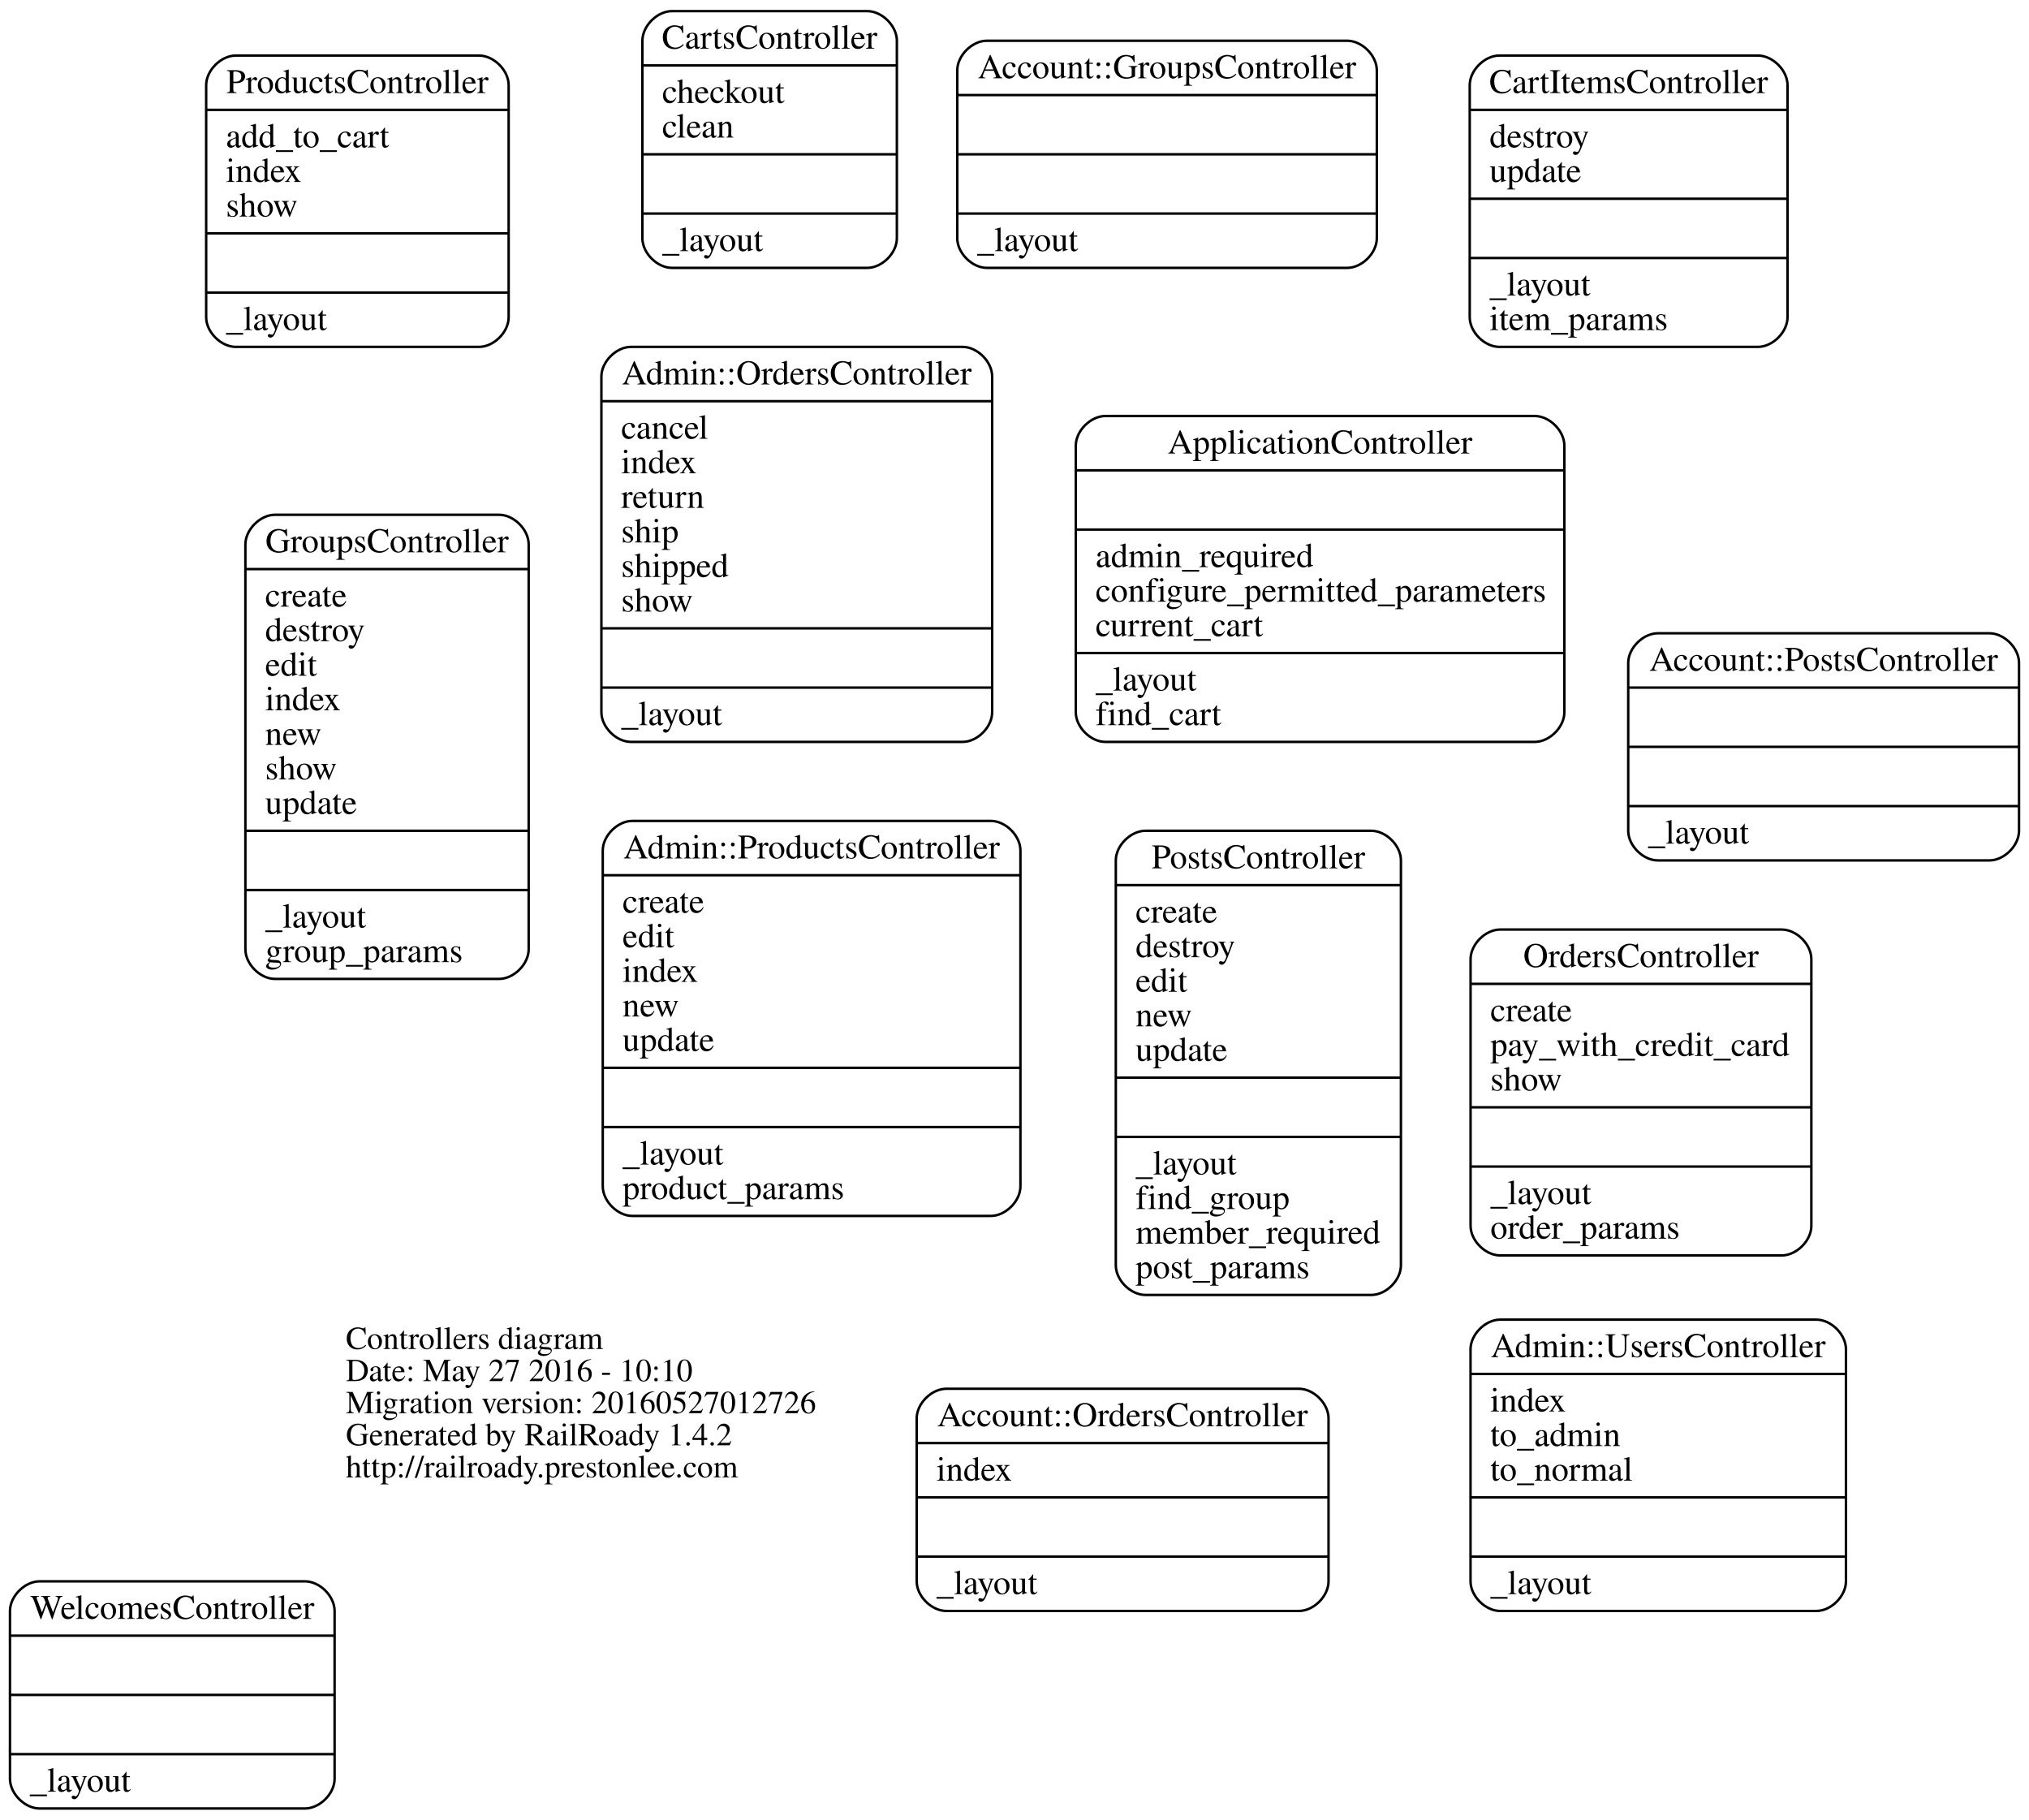
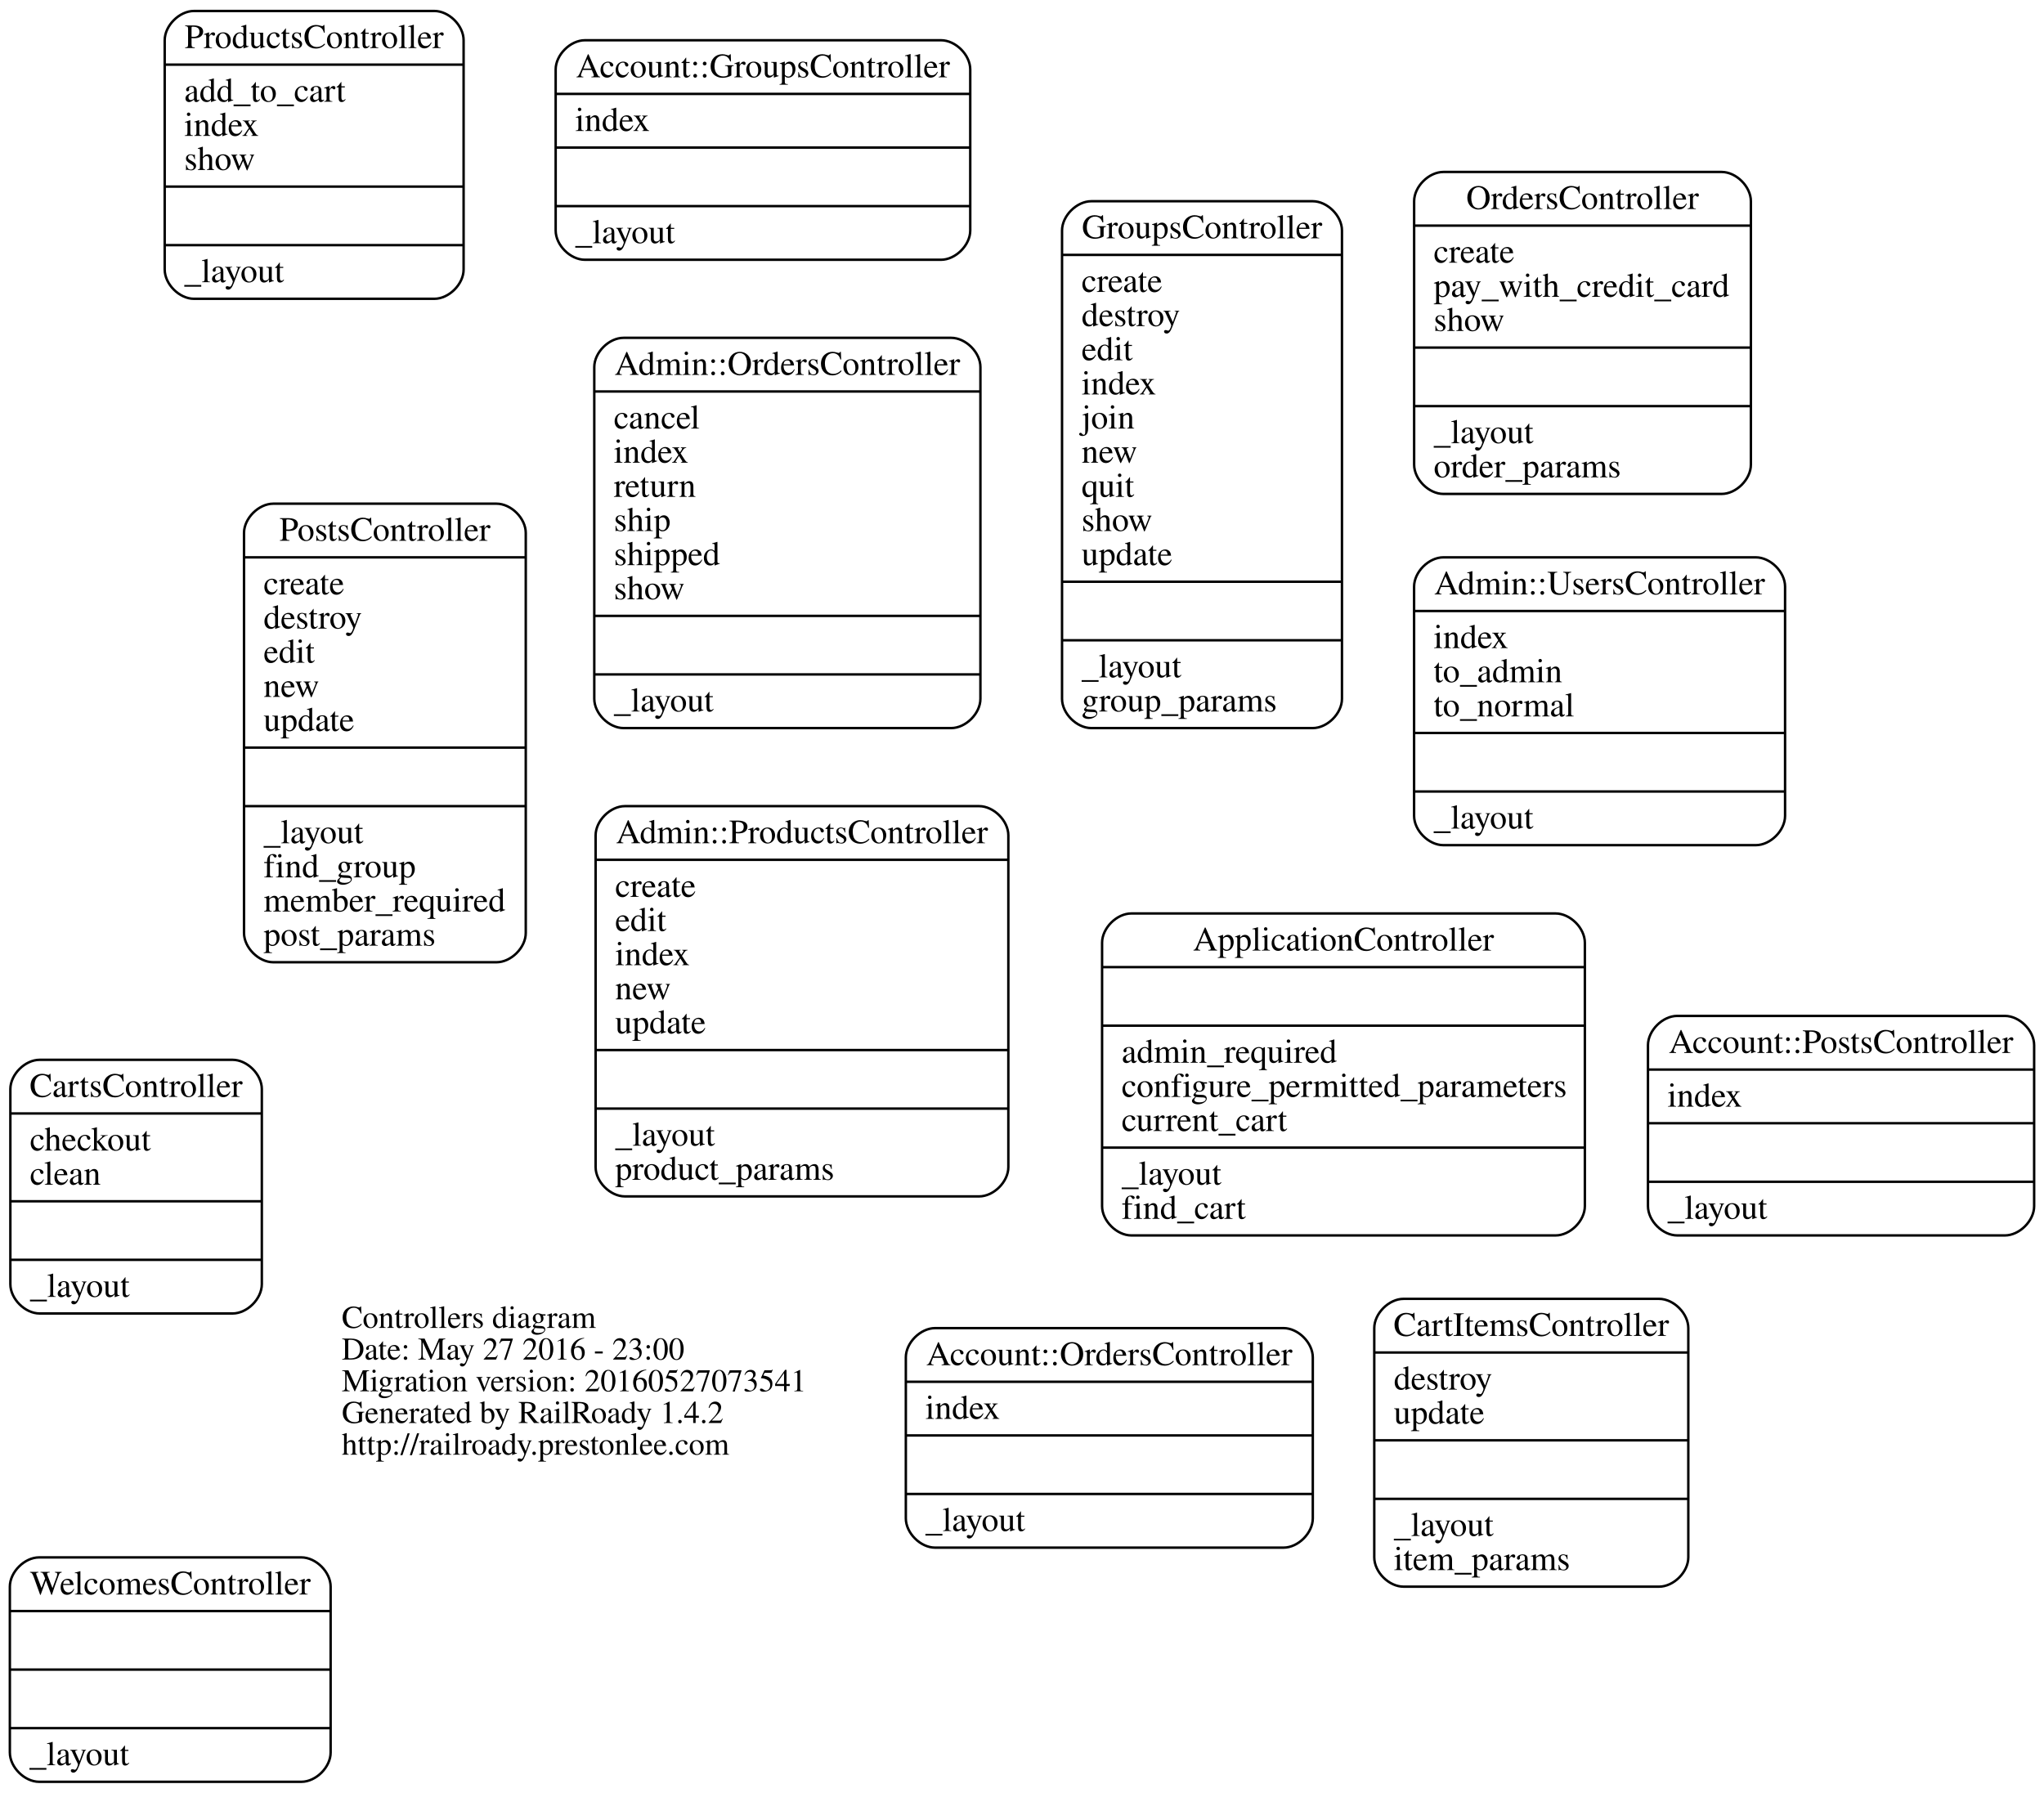
- <svg xmlns="http://www.w3.org/2000/svg" width="822pt" height="737pt" viewBox="0.00 0.00 821.92 737.00">
-   <g id="graph0" class="graph" transform="scale(1 1) rotate(0) translate(339.757 397.5)">
-     <polygon fill="none" stroke="none" points="-339.757,339.5 -339.757,-397.5 482.162,-397.5 482.162,339.5 -339.757,339.5" />
+ <svg xmlns="http://www.w3.org/2000/svg" width="838pt" height="735pt" viewBox="0.00 0.00 837.92 735.00">
+   <g id="graph0" class="graph" transform="scale(1 1) rotate(0) translate(339.757 395.5)">
+     <polygon fill="none" stroke="none" points="-339.757,339.5 -339.757,-395.5 498.162,-395.5 498.162,339.5 -339.757,339.5" />
    <g id="node1" class="node">
      <text text-anchor="start" x="-199.688" y="148.9" font-family="Times,serif" font-size="13.00">Controllers diagram</text>
-       <text text-anchor="start" x="-199.688" y="161.9" font-family="Times,serif" font-size="13.00">Date: May 27 2016 - 10:10</text>
-       <text text-anchor="start" x="-199.688" y="174.9" font-family="Times,serif" font-size="13.00">Migration version: 20160527012726</text>
+       <text text-anchor="start" x="-199.688" y="161.9" font-family="Times,serif" font-size="13.00">Date: May 27 2016 - 23:00</text>
+       <text text-anchor="start" x="-199.688" y="174.9" font-family="Times,serif" font-size="13.00">Migration version: 20160527073541</text>
      <text text-anchor="start" x="-199.688" y="187.9" font-family="Times,serif" font-size="13.00">Generated by RailRoady 1.4.2</text>
      <text text-anchor="start" x="-199.688" y="200.9" font-family="Times,serif" font-size="13.00">http://railroady.prestonlee.com</text>
    </g>
    <g id="node2" class="node">
-       <path fill="none" stroke="black" d="M60.014,-289C60.014,-289 205.986,-289 205.986,-289 211.986,-289 217.986,-295 217.986,-301 217.986,-301 217.986,-369 217.986,-369 217.986,-375 211.986,-381 205.986,-381 205.986,-381 60.014,-381 60.014,-381 54.014,-381 48.014,-375 48.014,-369 48.014,-369 48.014,-301 48.014,-301 48.014,-295 54.014,-289 60.014,-289" />
-       <text text-anchor="middle" x="133" y="-365.8" font-family="Times,serif" font-size="14.00">Account::GroupsController</text>
-       <polyline fill="none" stroke="black" points="48.014,-359 217.986,-359 " />
-       <polyline fill="none" stroke="black" points="48.014,-335 217.986,-335 " />
-       <polyline fill="none" stroke="black" points="48.014,-311 217.986,-311 " />
-       <text text-anchor="start" x="56.014" y="-295.8" font-family="Times,serif" font-size="14.00">_layout</text>
+       <path fill="none" stroke="black" d="M-99.986,-289C-99.986,-289 45.986,-289 45.986,-289 51.986,-289 57.986,-295 57.986,-301 57.986,-301 57.986,-367 57.986,-367 57.986,-373 51.986,-379 45.986,-379 45.986,-379 -99.986,-379 -99.986,-379 -105.986,-379 -111.986,-373 -111.986,-367 -111.986,-367 -111.986,-301 -111.986,-301 -111.986,-295 -105.986,-289 -99.986,-289" />
+       <text text-anchor="middle" x="-27" y="-363.8" font-family="Times,serif" font-size="14.00">Account::GroupsController</text>
+       <polyline fill="none" stroke="black" points="-111.986,-357 57.986,-357 " />
+       <text text-anchor="start" x="-103.986" y="-341.8" font-family="Times,serif" font-size="14.00">index</text>
+       <polyline fill="none" stroke="black" points="-111.986,-335 57.986,-335 " />
+       <polyline fill="none" stroke="black" points="-111.986,-311 57.986,-311 " />
+       <text text-anchor="start" x="-103.986" y="-295.8" font-family="Times,serif" font-size="14.00">_layout</text>
    </g>
    <g id="node3" class="node">
-       <path fill="none" stroke="black" d="M43.576,255C43.576,255 186.424,255 186.424,255 192.424,255 198.424,249 198.424,243 198.424,243 198.424,177 198.424,177 198.424,171 192.424,165 186.424,165 186.424,165 43.576,165 43.576,165 37.576,165 31.576,171 31.576,177 31.576,177 31.576,243 31.576,243 31.576,249 37.576,255 43.576,255" />
-       <text text-anchor="middle" x="115" y="180.2" font-family="Times,serif" font-size="14.00">Account::OrdersController</text>
-       <polyline fill="none" stroke="black" points="31.576,187 198.424,187 " />
-       <text text-anchor="start" x="39.576" y="202.2" font-family="Times,serif" font-size="14.00">index</text>
-       <polyline fill="none" stroke="black" points="31.576,209 198.424,209 " />
-       <polyline fill="none" stroke="black" points="31.576,233 198.424,233 " />
-       <text text-anchor="start" x="39.576" y="248.2" font-family="Times,serif" font-size="14.00">_layout</text>
+       <path fill="none" stroke="black" d="M43.576,239C43.576,239 186.424,239 186.424,239 192.424,239 198.424,233 198.424,227 198.424,227 198.424,161 198.424,161 198.424,155 192.424,149 186.424,149 186.424,149 43.576,149 43.576,149 37.576,149 31.576,155 31.576,161 31.576,161 31.576,227 31.576,227 31.576,233 37.576,239 43.576,239" />
+       <text text-anchor="middle" x="115" y="164.2" font-family="Times,serif" font-size="14.00">Account::OrdersController</text>
+       <polyline fill="none" stroke="black" points="31.576,171 198.424,171 " />
+       <text text-anchor="start" x="39.576" y="186.2" font-family="Times,serif" font-size="14.00">index</text>
+       <polyline fill="none" stroke="black" points="31.576,193 198.424,193 " />
+       <polyline fill="none" stroke="black" points="31.576,217 198.424,217 " />
+       <text text-anchor="start" x="39.576" y="232.2" font-family="Times,serif" font-size="14.00">_layout</text>
    </g>
    <g id="node4" class="node">
-       <path fill="none" stroke="black" d="M331.838,-49C331.838,-49 466.162,-49 466.162,-49 472.162,-49 478.162,-55 478.162,-61 478.162,-61 478.162,-129 478.162,-129 478.162,-135 472.162,-141 466.162,-141 466.162,-141 331.838,-141 331.838,-141 325.838,-141 319.838,-135 319.838,-129 319.838,-129 319.838,-61 319.838,-61 319.838,-55 325.838,-49 331.838,-49" />
-       <text text-anchor="middle" x="399" y="-125.8" font-family="Times,serif" font-size="14.00">Account::PostsController</text>
-       <polyline fill="none" stroke="black" points="319.838,-119 478.162,-119 " />
-       <polyline fill="none" stroke="black" points="319.838,-95 478.162,-95 " />
-       <polyline fill="none" stroke="black" points="319.838,-71 478.162,-71 " />
-       <text text-anchor="start" x="327.838" y="-55.8" font-family="Times,serif" font-size="14.00">_layout</text>
+       <path fill="none" stroke="black" d="M347.838,111C347.838,111 482.162,111 482.162,111 488.162,111 494.162,105 494.162,99 494.162,99 494.162,33 494.162,33 494.162,27 488.162,21 482.162,21 482.162,21 347.838,21 347.838,21 341.838,21 335.838,27 335.838,33 335.838,33 335.838,99 335.838,99 335.838,105 341.838,111 347.838,111" />
+       <text text-anchor="middle" x="415" y="36.2" font-family="Times,serif" font-size="14.00">Account::PostsController</text>
+       <polyline fill="none" stroke="black" points="335.838,43 494.162,43 " />
+       <text text-anchor="start" x="343.838" y="58.2" font-family="Times,serif" font-size="14.00">index</text>
+       <polyline fill="none" stroke="black" points="335.838,65 494.162,65 " />
+       <polyline fill="none" stroke="black" points="335.838,89 494.162,89 " />
+       <text text-anchor="start" x="343.838" y="104.2" font-family="Times,serif" font-size="14.00">_layout</text>
    </g>
    <g id="node5" class="node">
      <path fill="none" stroke="black" d="M-84.155,-97C-84.155,-97 50.155,-97 50.155,-97 56.155,-97 62.155,-103 62.155,-109 62.155,-109 62.155,-245 62.155,-245 62.155,-251 56.155,-257 50.155,-257 50.155,-257 -84.155,-257 -84.155,-257 -90.155,-257 -96.155,-251 -96.155,-245 -96.155,-245 -96.155,-109 -96.155,-109 -96.155,-103 -90.155,-97 -84.155,-97" />
      <text text-anchor="middle" x="-17" y="-241.8" font-family="Times,serif" font-size="14.00">Admin::OrdersController</text>
      <polyline fill="none" stroke="black" points="-96.155,-235 62.155,-235 " />
      <text text-anchor="start" x="-88.155" y="-219.8" font-family="Times,serif" font-size="14.00">cancel</text>
      <text text-anchor="start" x="-88.155" y="-205.8" font-family="Times,serif" font-size="14.00">index</text>
      <text text-anchor="start" x="-88.155" y="-191.8" font-family="Times,serif" font-size="14.00">return</text>
      <text text-anchor="start" x="-88.155" y="-177.8" font-family="Times,serif" font-size="14.00">ship</text>
      <text text-anchor="start" x="-88.155" y="-163.8" font-family="Times,serif" font-size="14.00">shipped</text>
      <text text-anchor="start" x="-88.155" y="-149.8" font-family="Times,serif" font-size="14.00">show</text>
      <polyline fill="none" stroke="black" points="-96.155,-143 62.155,-143 " />
      <polyline fill="none" stroke="black" points="-96.155,-119 62.155,-119 " />
      <text text-anchor="start" x="-88.155" y="-103.8" font-family="Times,serif" font-size="14.00">_layout</text>
    </g>
    <g id="node6" class="node">
      <path fill="none" stroke="black" d="M-83.607,95C-83.607,95 61.607,95 61.607,95 67.607,95 73.607,89 73.607,83 73.607,83 73.607,-53 73.607,-53 73.607,-59 67.607,-65 61.607,-65 61.607,-65 -83.607,-65 -83.607,-65 -89.607,-65 -95.607,-59 -95.607,-53 -95.607,-53 -95.607,83 -95.607,83 -95.607,89 -89.607,95 -83.607,95" />
      <text text-anchor="middle" x="-11" y="-49.8" font-family="Times,serif" font-size="14.00">Admin::ProductsController</text>
      <polyline fill="none" stroke="black" points="-95.607,-43 73.607,-43 " />
      <text text-anchor="start" x="-87.607" y="-27.8" font-family="Times,serif" font-size="14.00">create</text>
      <text text-anchor="start" x="-87.607" y="-13.8" font-family="Times,serif" font-size="14.00">edit</text>
      <text text-anchor="start" x="-87.607" y="0.2" font-family="Times,serif" font-size="14.00">index</text>
      <text text-anchor="start" x="-87.607" y="14.2" font-family="Times,serif" font-size="14.00">new</text>
      <text text-anchor="start" x="-87.607" y="28.2" font-family="Times,serif" font-size="14.00">update</text>
      <polyline fill="none" stroke="black" points="-95.607,35 73.607,35 " />
      <polyline fill="none" stroke="black" points="-95.607,59 73.607,59 " />
      <text text-anchor="start" x="-87.607" y="74.2" font-family="Times,serif" font-size="14.00">_layout</text>
      <text text-anchor="start" x="-87.607" y="88.2" font-family="Times,serif" font-size="14.00">product_params</text>
    </g>
    <g id="node7" class="node">
-       <path fill="none" stroke="black" d="M267.952,255C267.952,255 396.048,255 396.048,255 402.048,255 408.048,249 408.048,243 408.048,243 408.048,149 408.048,149 408.048,143 402.048,137 396.048,137 396.048,137 267.952,137 267.952,137 261.952,137 255.952,143 255.952,149 255.952,149 255.952,243 255.952,243 255.952,249 261.952,255 267.952,255" />
-       <text text-anchor="middle" x="332" y="152.2" font-family="Times,serif" font-size="14.00">Admin::UsersController</text>
-       <polyline fill="none" stroke="black" points="255.952,159 408.048,159 " />
-       <text text-anchor="start" x="263.952" y="174.2" font-family="Times,serif" font-size="14.00">index</text>
-       <text text-anchor="start" x="263.952" y="188.2" font-family="Times,serif" font-size="14.00">to_admin</text>
-       <text text-anchor="start" x="263.952" y="202.2" font-family="Times,serif" font-size="14.00">to_normal</text>
-       <polyline fill="none" stroke="black" points="255.952,209 408.048,209 " />
-       <polyline fill="none" stroke="black" points="255.952,233 408.048,233 " />
-       <text text-anchor="start" x="263.952" y="248.2" font-family="Times,serif" font-size="14.00">_layout</text>
+       <path fill="none" stroke="black" d="M251.952,-49C251.952,-49 380.048,-49 380.048,-49 386.048,-49 392.048,-55 392.048,-61 392.048,-61 392.048,-155 392.048,-155 392.048,-161 386.048,-167 380.048,-167 380.048,-167 251.952,-167 251.952,-167 245.952,-167 239.952,-161 239.952,-155 239.952,-155 239.952,-61 239.952,-61 239.952,-55 245.952,-49 251.952,-49" />
+       <text text-anchor="middle" x="316" y="-151.8" font-family="Times,serif" font-size="14.00">Admin::UsersController</text>
+       <polyline fill="none" stroke="black" points="239.952,-145 392.048,-145 " />
+       <text text-anchor="start" x="247.952" y="-129.8" font-family="Times,serif" font-size="14.00">index</text>
+       <text text-anchor="start" x="247.952" y="-115.8" font-family="Times,serif" font-size="14.00">to_admin</text>
+       <text text-anchor="start" x="247.952" y="-101.8" font-family="Times,serif" font-size="14.00">to_normal</text>
+       <polyline fill="none" stroke="black" points="239.952,-95 392.048,-95 " />
+       <polyline fill="none" stroke="black" points="239.952,-71 392.048,-71 " />
+       <text text-anchor="start" x="247.952" y="-55.8" font-family="Times,serif" font-size="14.00">_layout</text>
    </g>
    <g id="node8" class="node">
-       <path fill="none" stroke="black" d="M108.034,-97C108.034,-97 281.966,-97 281.966,-97 287.966,-97 293.966,-103 293.966,-109 293.966,-109 293.966,-217 293.966,-217 293.966,-223 287.966,-229 281.966,-229 281.966,-229 108.034,-229 108.034,-229 102.034,-229 96.034,-223 96.034,-217 96.034,-217 96.034,-109 96.034,-109 96.034,-103 102.034,-97 108.034,-97" />
-       <text text-anchor="middle" x="195" y="-213.8" font-family="Times,serif" font-size="14.00">ApplicationController</text>
-       <polyline fill="none" stroke="black" points="96.034,-207 293.966,-207 " />
-       <polyline fill="none" stroke="black" points="96.034,-183 293.966,-183 " />
-       <text text-anchor="start" x="104.034" y="-167.8" font-family="Times,serif" font-size="14.00">admin_required</text>
-       <text text-anchor="start" x="104.034" y="-153.8" font-family="Times,serif" font-size="14.00">configure_permitted_parameters</text>
-       <text text-anchor="start" x="104.034" y="-139.8" font-family="Times,serif" font-size="14.00">current_cart</text>
-       <polyline fill="none" stroke="black" points="96.034,-133 293.966,-133 " />
-       <text text-anchor="start" x="104.034" y="-117.8" font-family="Times,serif" font-size="14.00">_layout</text>
-       <text text-anchor="start" x="104.034" y="-103.8" font-family="Times,serif" font-size="14.00">find_cart</text>
+       <path fill="none" stroke="black" d="M124.034,111C124.034,111 297.966,111 297.966,111 303.966,111 309.966,105 309.966,99 309.966,99 309.966,-9 309.966,-9 309.966,-15 303.966,-21 297.966,-21 297.966,-21 124.034,-21 124.034,-21 118.034,-21 112.034,-15 112.034,-9 112.034,-9 112.034,99 112.034,99 112.034,105 118.034,111 124.034,111" />
+       <text text-anchor="middle" x="211" y="-5.8" font-family="Times,serif" font-size="14.00">ApplicationController</text>
+       <polyline fill="none" stroke="black" points="112.034,1 309.966,1 " />
+       <polyline fill="none" stroke="black" points="112.034,25 309.966,25 " />
+       <text text-anchor="start" x="120.034" y="40.2" font-family="Times,serif" font-size="14.00">admin_required</text>
+       <text text-anchor="start" x="120.034" y="54.2" font-family="Times,serif" font-size="14.00">configure_permitted_parameters</text>
+       <text text-anchor="start" x="120.034" y="68.2" font-family="Times,serif" font-size="14.00">current_cart</text>
+       <polyline fill="none" stroke="black" points="112.034,75 309.966,75 " />
+       <text text-anchor="start" x="120.034" y="90.2" font-family="Times,serif" font-size="14.00">_layout</text>
+       <text text-anchor="start" x="120.034" y="104.2" font-family="Times,serif" font-size="14.00">find_cart</text>
    </g>
    <g id="node9" class="node">
-       <path fill="none" stroke="black" d="M267.624,-257C267.624,-257 372.376,-257 372.376,-257 378.376,-257 384.376,-263 384.376,-269 384.376,-269 384.376,-363 384.376,-363 384.376,-369 378.376,-375 372.376,-375 372.376,-375 267.624,-375 267.624,-375 261.624,-375 255.624,-369 255.624,-363 255.624,-363 255.624,-269 255.624,-269 255.624,-263 261.624,-257 267.624,-257" />
-       <text text-anchor="middle" x="320" y="-359.8" font-family="Times,serif" font-size="14.00">CartItemsController</text>
-       <polyline fill="none" stroke="black" points="255.624,-353 384.376,-353 " />
-       <text text-anchor="start" x="263.624" y="-337.8" font-family="Times,serif" font-size="14.00">destroy</text>
-       <text text-anchor="start" x="263.624" y="-323.8" font-family="Times,serif" font-size="14.00">update</text>
-       <polyline fill="none" stroke="black" points="255.624,-317 384.376,-317 " />
-       <polyline fill="none" stroke="black" points="255.624,-293 384.376,-293 " />
-       <text text-anchor="start" x="263.624" y="-277.8" font-family="Times,serif" font-size="14.00">_layout</text>
-       <text text-anchor="start" x="263.624" y="-263.8" font-family="Times,serif" font-size="14.00">item_params</text>
+       <path fill="none" stroke="black" d="M235.624,255C235.624,255 340.376,255 340.376,255 346.376,255 352.376,249 352.376,243 352.376,243 352.376,149 352.376,149 352.376,143 346.376,137 340.376,137 340.376,137 235.624,137 235.624,137 229.624,137 223.624,143 223.624,149 223.624,149 223.624,243 223.624,243 223.624,249 229.624,255 235.624,255" />
+       <text text-anchor="middle" x="288" y="152.2" font-family="Times,serif" font-size="14.00">CartItemsController</text>
+       <polyline fill="none" stroke="black" points="223.624,159 352.376,159 " />
+       <text text-anchor="start" x="231.624" y="174.2" font-family="Times,serif" font-size="14.00">destroy</text>
+       <text text-anchor="start" x="231.624" y="188.2" font-family="Times,serif" font-size="14.00">update</text>
+       <polyline fill="none" stroke="black" points="223.624,195 352.376,195 " />
+       <polyline fill="none" stroke="black" points="223.624,219 352.376,219 " />
+       <text text-anchor="start" x="231.624" y="234.2" font-family="Times,serif" font-size="14.00">_layout</text>
+       <text text-anchor="start" x="231.624" y="248.2" font-family="Times,serif" font-size="14.00">item_params</text>
    </g>
    <g id="node10" class="node">
-       <path fill="none" stroke="black" d="M-67.548,-289C-67.548,-289 11.548,-289 11.548,-289 17.548,-289 23.548,-295 23.548,-301 23.548,-301 23.548,-381 23.548,-381 23.548,-387 17.548,-393 11.548,-393 11.548,-393 -67.548,-393 -67.548,-393 -73.548,-393 -79.548,-387 -79.548,-381 -79.548,-381 -79.548,-301 -79.548,-301 -79.548,-295 -73.548,-289 -67.548,-289" />
-       <text text-anchor="middle" x="-28" y="-377.8" font-family="Times,serif" font-size="14.00">CartsController</text>
-       <polyline fill="none" stroke="black" points="-79.548,-371 23.548,-371 " />
-       <text text-anchor="start" x="-71.548" y="-355.8" font-family="Times,serif" font-size="14.00">checkout</text>
-       <text text-anchor="start" x="-71.548" y="-341.8" font-family="Times,serif" font-size="14.00">clean</text>
-       <polyline fill="none" stroke="black" points="-79.548,-335 23.548,-335 " />
-       <polyline fill="none" stroke="black" points="-79.548,-311 23.548,-311 " />
-       <text text-anchor="start" x="-71.548" y="-295.8" font-family="Times,serif" font-size="14.00">_layout</text>
+       <path fill="none" stroke="black" d="M-323.548,143C-323.548,143 -244.452,143 -244.452,143 -238.452,143 -232.452,137 -232.452,131 -232.452,131 -232.452,51 -232.452,51 -232.452,45 -238.452,39 -244.452,39 -244.452,39 -323.548,39 -323.548,39 -329.548,39 -335.548,45 -335.548,51 -335.548,51 -335.548,131 -335.548,131 -335.548,137 -329.548,143 -323.548,143" />
+       <text text-anchor="middle" x="-284" y="54.2" font-family="Times,serif" font-size="14.00">CartsController</text>
+       <polyline fill="none" stroke="black" points="-335.548,61 -232.452,61 " />
+       <text text-anchor="start" x="-327.548" y="76.2" font-family="Times,serif" font-size="14.00">checkout</text>
+       <text text-anchor="start" x="-327.548" y="90.2" font-family="Times,serif" font-size="14.00">clean</text>
+       <polyline fill="none" stroke="black" points="-335.548,97 -232.452,97 " />
+       <polyline fill="none" stroke="black" points="-335.548,121 -232.452,121 " />
+       <text text-anchor="start" x="-327.548" y="136.2" font-family="Times,serif" font-size="14.00">_layout</text>
    </g>
    <g id="node11" class="node">
-       <path fill="none" stroke="black" d="M-228.383,-1C-228.383,-1 -137.617,-1 -137.617,-1 -131.617,-1 -125.617,-7 -125.617,-13 -125.617,-13 -125.617,-177 -125.617,-177 -125.617,-183 -131.617,-189 -137.617,-189 -137.617,-189 -228.383,-189 -228.383,-189 -234.383,-189 -240.383,-183 -240.383,-177 -240.383,-177 -240.383,-13 -240.383,-13 -240.383,-7 -234.383,-1 -228.383,-1" />
-       <text text-anchor="middle" x="-183" y="-173.8" font-family="Times,serif" font-size="14.00">GroupsController</text>
-       <polyline fill="none" stroke="black" points="-240.383,-167 -125.617,-167 " />
-       <text text-anchor="start" x="-232.383" y="-151.8" font-family="Times,serif" font-size="14.00">create</text>
-       <text text-anchor="start" x="-232.383" y="-137.8" font-family="Times,serif" font-size="14.00">destroy</text>
-       <text text-anchor="start" x="-232.383" y="-123.8" font-family="Times,serif" font-size="14.00">edit</text>
-       <text text-anchor="start" x="-232.383" y="-109.8" font-family="Times,serif" font-size="14.00">index</text>
-       <text text-anchor="start" x="-232.383" y="-95.8" font-family="Times,serif" font-size="14.00">new</text>
-       <text text-anchor="start" x="-232.383" y="-81.8" font-family="Times,serif" font-size="14.00">show</text>
-       <text text-anchor="start" x="-232.383" y="-67.8" font-family="Times,serif" font-size="14.00">update</text>
-       <polyline fill="none" stroke="black" points="-240.383,-61 -125.617,-61 " />
-       <polyline fill="none" stroke="black" points="-240.383,-37 -125.617,-37 " />
-       <text text-anchor="start" x="-232.383" y="-21.8" font-family="Times,serif" font-size="14.00">_layout</text>
-       <text text-anchor="start" x="-232.383" y="-7.8" font-family="Times,serif" font-size="14.00">group_params</text>
+       <path fill="none" stroke="black" d="M107.617,-97C107.617,-97 198.383,-97 198.383,-97 204.383,-97 210.383,-103 210.383,-109 210.383,-109 210.383,-301 210.383,-301 210.383,-307 204.383,-313 198.383,-313 198.383,-313 107.617,-313 107.617,-313 101.617,-313 95.617,-307 95.617,-301 95.617,-301 95.617,-109 95.617,-109 95.617,-103 101.617,-97 107.617,-97" />
+       <text text-anchor="middle" x="153" y="-297.8" font-family="Times,serif" font-size="14.00">GroupsController</text>
+       <polyline fill="none" stroke="black" points="95.617,-291 210.383,-291 " />
+       <text text-anchor="start" x="103.617" y="-275.8" font-family="Times,serif" font-size="14.00">create</text>
+       <text text-anchor="start" x="103.617" y="-261.8" font-family="Times,serif" font-size="14.00">destroy</text>
+       <text text-anchor="start" x="103.617" y="-247.8" font-family="Times,serif" font-size="14.00">edit</text>
+       <text text-anchor="start" x="103.617" y="-233.8" font-family="Times,serif" font-size="14.00">index</text>
+       <text text-anchor="start" x="103.617" y="-219.8" font-family="Times,serif" font-size="14.00">join</text>
+       <text text-anchor="start" x="103.617" y="-205.8" font-family="Times,serif" font-size="14.00">new</text>
+       <text text-anchor="start" x="103.617" y="-191.8" font-family="Times,serif" font-size="14.00">quit</text>
+       <text text-anchor="start" x="103.617" y="-177.8" font-family="Times,serif" font-size="14.00">show</text>
+       <text text-anchor="start" x="103.617" y="-163.8" font-family="Times,serif" font-size="14.00">update</text>
+       <polyline fill="none" stroke="black" points="95.617,-157 210.383,-157 " />
+       <polyline fill="none" stroke="black" points="95.617,-133 210.383,-133 " />
+       <text text-anchor="start" x="103.617" y="-117.8" font-family="Times,serif" font-size="14.00">_layout</text>
+       <text text-anchor="start" x="103.617" y="-103.8" font-family="Times,serif" font-size="14.00">group_params</text>
    </g>
    <g id="node12" class="node">
-       <path fill="none" stroke="black" d="M267.969,111C267.969,111 382.031,111 382.031,111 388.031,111 394.031,105 394.031,99 394.031,99 394.031,-9 394.031,-9 394.031,-15 388.031,-21 382.031,-21 382.031,-21 267.969,-21 267.969,-21 261.969,-21 255.969,-15 255.969,-9 255.969,-9 255.969,99 255.969,99 255.969,105 261.969,111 267.969,111" />
-       <text text-anchor="middle" x="325" y="-5.8" font-family="Times,serif" font-size="14.00">OrdersController</text>
-       <polyline fill="none" stroke="black" points="255.969,1 394.031,1 " />
-       <text text-anchor="start" x="263.969" y="16.2" font-family="Times,serif" font-size="14.00">create</text>
-       <text text-anchor="start" x="263.969" y="30.2" font-family="Times,serif" font-size="14.00">pay_with_credit_card</text>
-       <text text-anchor="start" x="263.969" y="44.2" font-family="Times,serif" font-size="14.00">show</text>
-       <polyline fill="none" stroke="black" points="255.969,51 394.031,51 " />
-       <polyline fill="none" stroke="black" points="255.969,75 394.031,75 " />
-       <text text-anchor="start" x="263.969" y="90.2" font-family="Times,serif" font-size="14.00">_layout</text>
-       <text text-anchor="start" x="263.969" y="104.2" font-family="Times,serif" font-size="14.00">order_params</text>
+       <path fill="none" stroke="black" d="M251.969,-193C251.969,-193 366.031,-193 366.031,-193 372.031,-193 378.031,-199 378.031,-205 378.031,-205 378.031,-313 378.031,-313 378.031,-319 372.031,-325 366.031,-325 366.031,-325 251.969,-325 251.969,-325 245.969,-325 239.969,-319 239.969,-313 239.969,-313 239.969,-205 239.969,-205 239.969,-199 245.969,-193 251.969,-193" />
+       <text text-anchor="middle" x="309" y="-309.8" font-family="Times,serif" font-size="14.00">OrdersController</text>
+       <polyline fill="none" stroke="black" points="239.969,-303 378.031,-303 " />
+       <text text-anchor="start" x="247.969" y="-287.8" font-family="Times,serif" font-size="14.00">create</text>
+       <text text-anchor="start" x="247.969" y="-273.8" font-family="Times,serif" font-size="14.00">pay_with_credit_card</text>
+       <text text-anchor="start" x="247.969" y="-259.8" font-family="Times,serif" font-size="14.00">show</text>
+       <polyline fill="none" stroke="black" points="239.969,-253 378.031,-253 " />
+       <polyline fill="none" stroke="black" points="239.969,-229 378.031,-229 " />
+       <text text-anchor="start" x="247.969" y="-213.8" font-family="Times,serif" font-size="14.00">_layout</text>
+       <text text-anchor="start" x="247.969" y="-199.8" font-family="Times,serif" font-size="14.00">order_params</text>
    </g>
    <g id="node13" class="node">
-       <path fill="none" stroke="black" d="M124.245,127C124.245,127 215.755,127 215.755,127 221.755,127 227.755,121 227.755,115 227.755,115 227.755,-49 227.755,-49 227.755,-55 221.755,-61 215.755,-61 215.755,-61 124.245,-61 124.245,-61 118.245,-61 112.245,-55 112.245,-49 112.245,-49 112.245,115 112.245,115 112.245,121 118.245,127 124.245,127" />
-       <text text-anchor="middle" x="170" y="-45.8" font-family="Times,serif" font-size="14.00">PostsController</text>
-       <polyline fill="none" stroke="black" points="112.245,-39 227.755,-39 " />
-       <text text-anchor="start" x="120.245" y="-23.8" font-family="Times,serif" font-size="14.00">create</text>
-       <text text-anchor="start" x="120.245" y="-9.8" font-family="Times,serif" font-size="14.00">destroy</text>
-       <text text-anchor="start" x="120.245" y="4.2" font-family="Times,serif" font-size="14.00">edit</text>
-       <text text-anchor="start" x="120.245" y="18.2" font-family="Times,serif" font-size="14.00">new</text>
-       <text text-anchor="start" x="120.245" y="32.2" font-family="Times,serif" font-size="14.00">update</text>
-       <polyline fill="none" stroke="black" points="112.245,39 227.755,39 " />
-       <polyline fill="none" stroke="black" points="112.245,63 227.755,63 " />
-       <text text-anchor="start" x="120.245" y="78.2" font-family="Times,serif" font-size="14.00">_layout</text>
-       <text text-anchor="start" x="120.245" y="92.2" font-family="Times,serif" font-size="14.00">find_group</text>
-       <text text-anchor="start" x="120.245" y="106.2" font-family="Times,serif" font-size="14.00">member_required</text>
-       <text text-anchor="start" x="120.245" y="120.2" font-family="Times,serif" font-size="14.00">post_params</text>
+       <path fill="none" stroke="black" d="M-227.755,-1C-227.755,-1 -136.245,-1 -136.245,-1 -130.245,-1 -124.245,-7 -124.245,-13 -124.245,-13 -124.245,-177 -124.245,-177 -124.245,-183 -130.245,-189 -136.245,-189 -136.245,-189 -227.755,-189 -227.755,-189 -233.755,-189 -239.755,-183 -239.755,-177 -239.755,-177 -239.755,-13 -239.755,-13 -239.755,-7 -233.755,-1 -227.755,-1" />
+       <text text-anchor="middle" x="-182" y="-173.8" font-family="Times,serif" font-size="14.00">PostsController</text>
+       <polyline fill="none" stroke="black" points="-239.755,-167 -124.245,-167 " />
+       <text text-anchor="start" x="-231.755" y="-151.8" font-family="Times,serif" font-size="14.00">create</text>
+       <text text-anchor="start" x="-231.755" y="-137.8" font-family="Times,serif" font-size="14.00">destroy</text>
+       <text text-anchor="start" x="-231.755" y="-123.8" font-family="Times,serif" font-size="14.00">edit</text>
+       <text text-anchor="start" x="-231.755" y="-109.8" font-family="Times,serif" font-size="14.00">new</text>
+       <text text-anchor="start" x="-231.755" y="-95.8" font-family="Times,serif" font-size="14.00">update</text>
+       <polyline fill="none" stroke="black" points="-239.755,-89 -124.245,-89 " />
+       <polyline fill="none" stroke="black" points="-239.755,-65 -124.245,-65 " />
+       <text text-anchor="start" x="-231.755" y="-49.8" font-family="Times,serif" font-size="14.00">_layout</text>
+       <text text-anchor="start" x="-231.755" y="-35.8" font-family="Times,serif" font-size="14.00">find_group</text>
+       <text text-anchor="start" x="-231.755" y="-21.8" font-family="Times,serif" font-size="14.00">member_required</text>
+       <text text-anchor="start" x="-231.755" y="-7.8" font-family="Times,serif" font-size="14.00">post_params</text>
    </g>
    <g id="node14" class="node">
-       <path fill="none" stroke="black" d="M-244.272,-257C-244.272,-257 -145.728,-257 -145.728,-257 -139.728,-257 -133.728,-263 -133.728,-269 -133.728,-269 -133.728,-363 -133.728,-363 -133.728,-369 -139.728,-375 -145.728,-375 -145.728,-375 -244.272,-375 -244.272,-375 -250.272,-375 -256.272,-369 -256.272,-363 -256.272,-363 -256.272,-269 -256.272,-269 -256.272,-263 -250.272,-257 -244.272,-257" />
-       <text text-anchor="middle" x="-195" y="-359.8" font-family="Times,serif" font-size="14.00">ProductsController</text>
-       <polyline fill="none" stroke="black" points="-256.272,-353 -133.728,-353 " />
-       <text text-anchor="start" x="-248.272" y="-337.8" font-family="Times,serif" font-size="14.00">add_to_cart</text>
-       <text text-anchor="start" x="-248.272" y="-323.8" font-family="Times,serif" font-size="14.00">index</text>
-       <text text-anchor="start" x="-248.272" y="-309.8" font-family="Times,serif" font-size="14.00">show</text>
-       <polyline fill="none" stroke="black" points="-256.272,-303 -133.728,-303 " />
-       <polyline fill="none" stroke="black" points="-256.272,-279 -133.728,-279 " />
-       <text text-anchor="start" x="-248.272" y="-263.8" font-family="Times,serif" font-size="14.00">_layout</text>
+       <path fill="none" stroke="black" d="M-260.272,-273C-260.272,-273 -161.728,-273 -161.728,-273 -155.728,-273 -149.728,-279 -149.728,-285 -149.728,-285 -149.728,-379 -149.728,-379 -149.728,-385 -155.728,-391 -161.728,-391 -161.728,-391 -260.272,-391 -260.272,-391 -266.272,-391 -272.272,-385 -272.272,-379 -272.272,-379 -272.272,-285 -272.272,-285 -272.272,-279 -266.272,-273 -260.272,-273" />
+       <text text-anchor="middle" x="-211" y="-375.8" font-family="Times,serif" font-size="14.00">ProductsController</text>
+       <polyline fill="none" stroke="black" points="-272.272,-369 -149.728,-369 " />
+       <text text-anchor="start" x="-264.272" y="-353.8" font-family="Times,serif" font-size="14.00">add_to_cart</text>
+       <text text-anchor="start" x="-264.272" y="-339.8" font-family="Times,serif" font-size="14.00">index</text>
+       <text text-anchor="start" x="-264.272" y="-325.8" font-family="Times,serif" font-size="14.00">show</text>
+       <polyline fill="none" stroke="black" points="-272.272,-319 -149.728,-319 " />
+       <polyline fill="none" stroke="black" points="-272.272,-295 -149.728,-295 " />
+       <text text-anchor="start" x="-264.272" y="-279.8" font-family="Times,serif" font-size="14.00">_layout</text>
    </g>
    <g id="node15" class="node">
      <path fill="none" stroke="black" d="M-323.757,335C-323.757,335 -216.243,335 -216.243,335 -210.243,335 -204.243,329 -204.243,323 -204.243,323 -204.243,255 -204.243,255 -204.243,249 -210.243,243 -216.243,243 -216.243,243 -323.757,243 -323.757,243 -329.757,243 -335.757,249 -335.757,255 -335.757,255 -335.757,323 -335.757,323 -335.757,329 -329.757,335 -323.757,335" />
      <text text-anchor="middle" x="-270" y="258.2" font-family="Times,serif" font-size="14.00">WelcomesController</text>
      <polyline fill="none" stroke="black" points="-335.757,265 -204.243,265 " />
      <polyline fill="none" stroke="black" points="-335.757,289 -204.243,289 " />
      <polyline fill="none" stroke="black" points="-335.757,313 -204.243,313 " />
      <text text-anchor="start" x="-327.757" y="328.2" font-family="Times,serif" font-size="14.00">_layout</text>
    </g>
  </g>
</svg>
